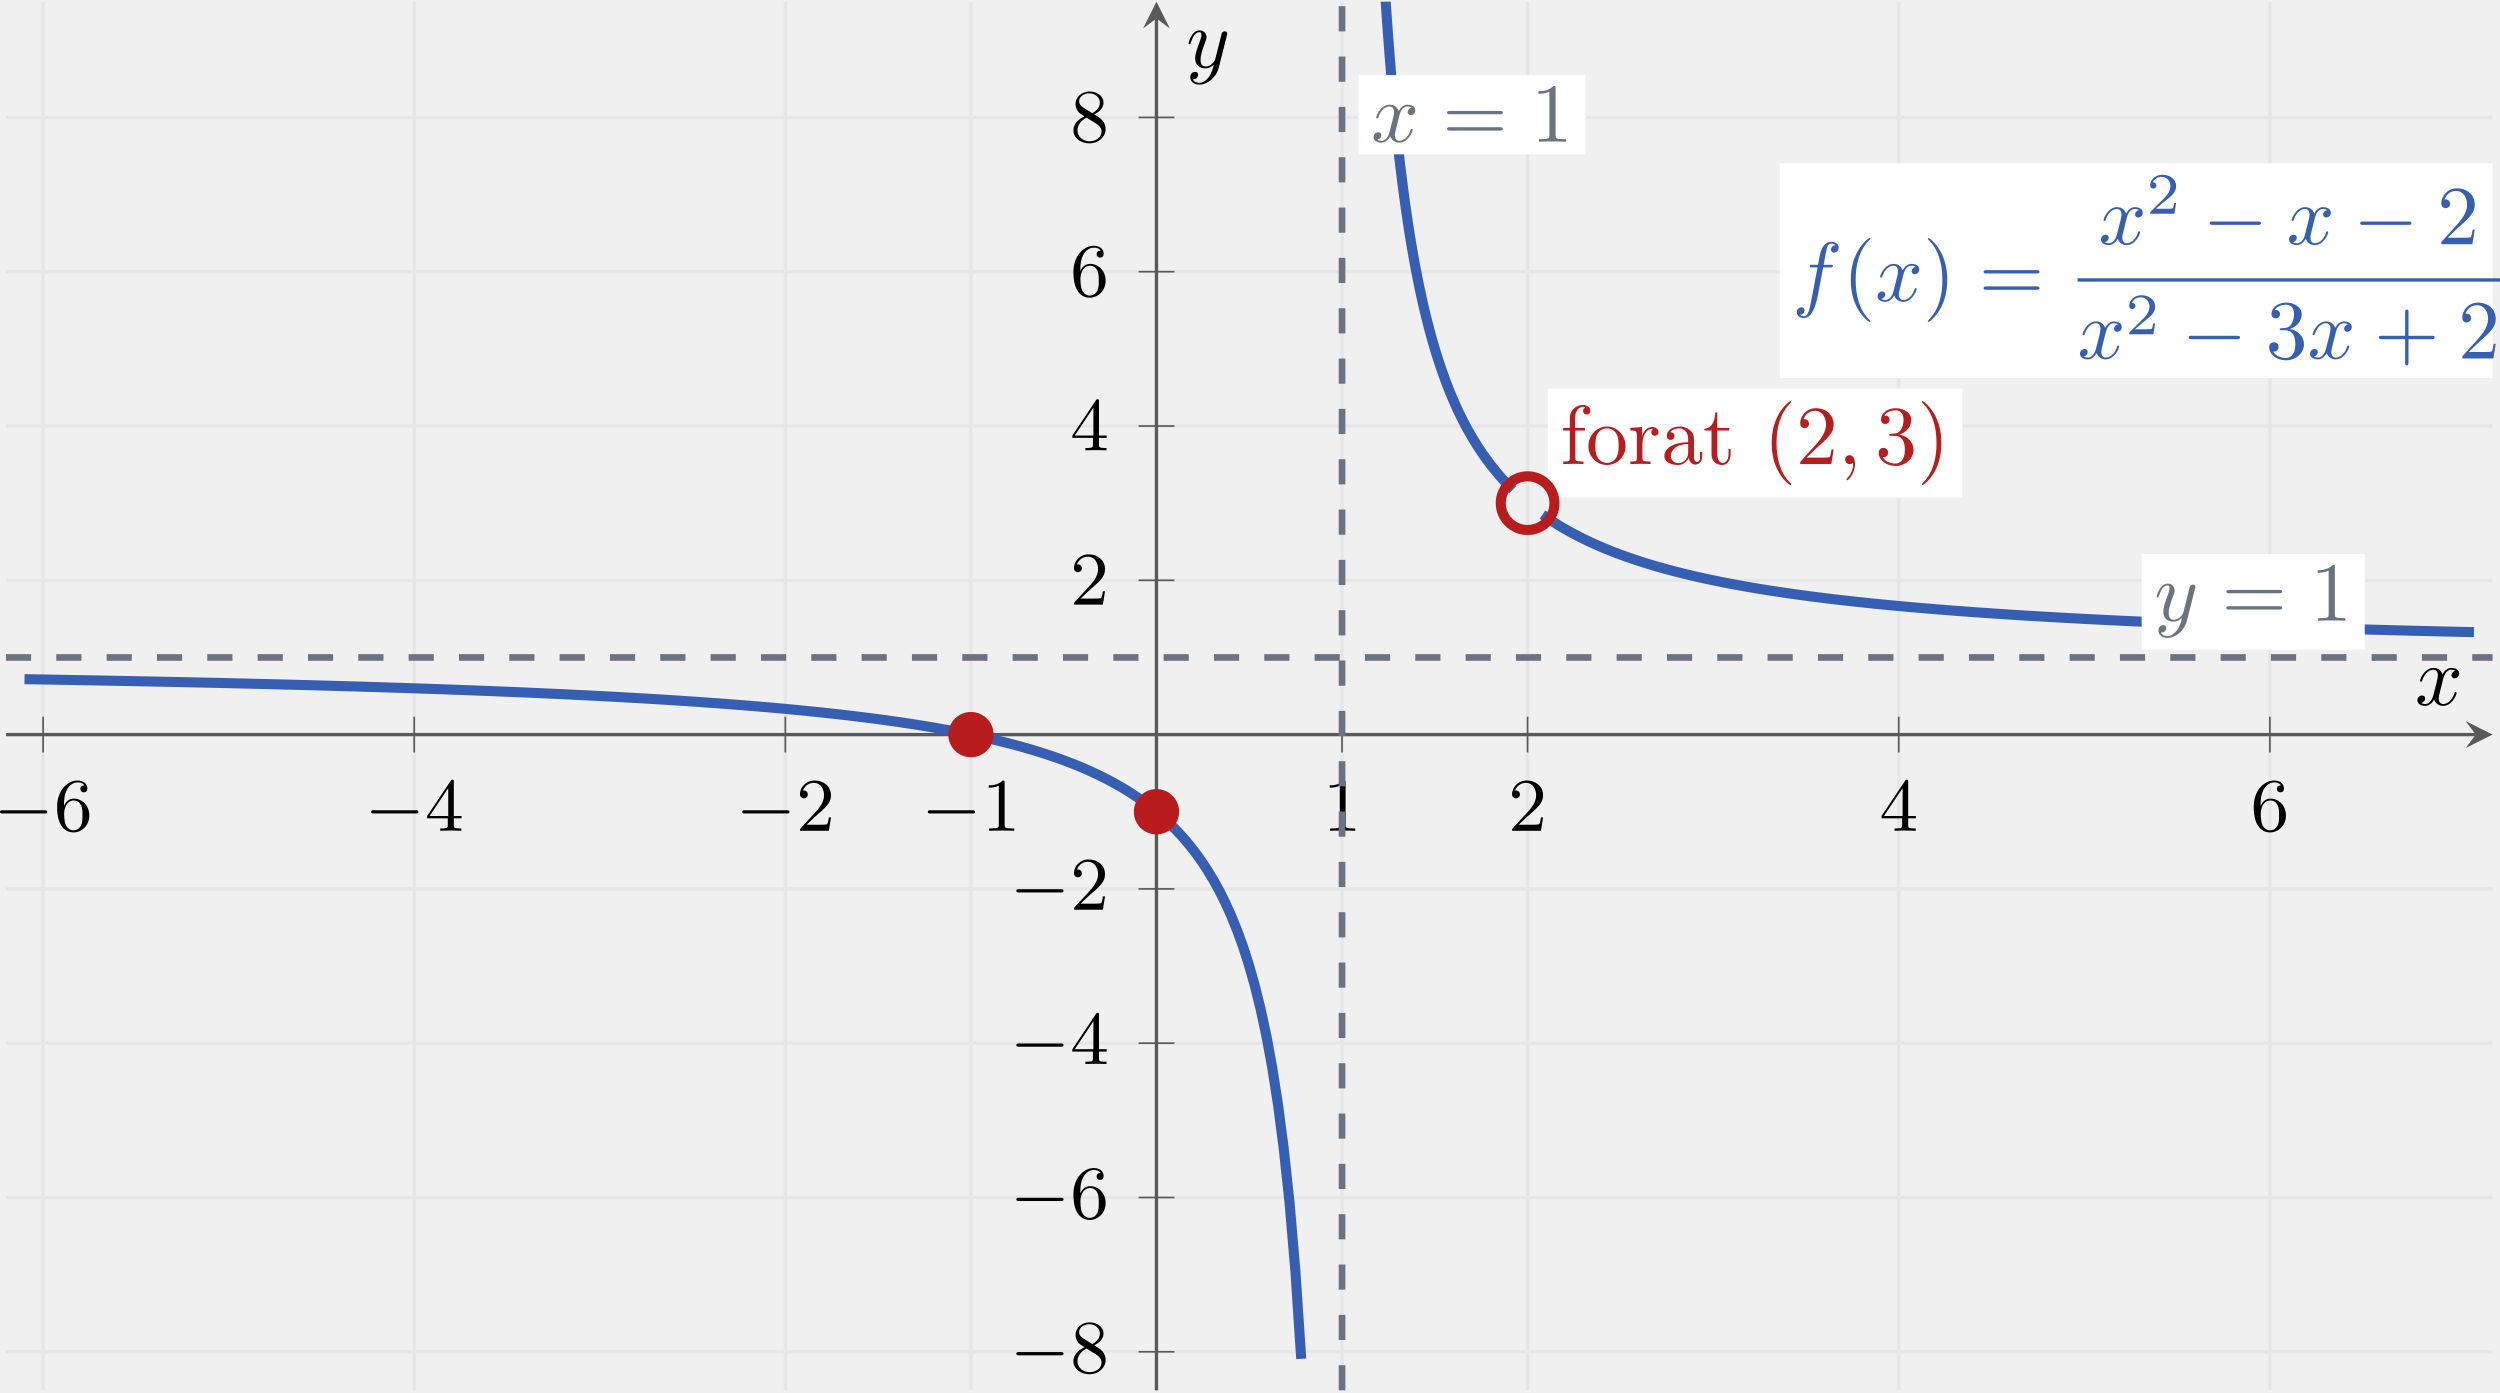
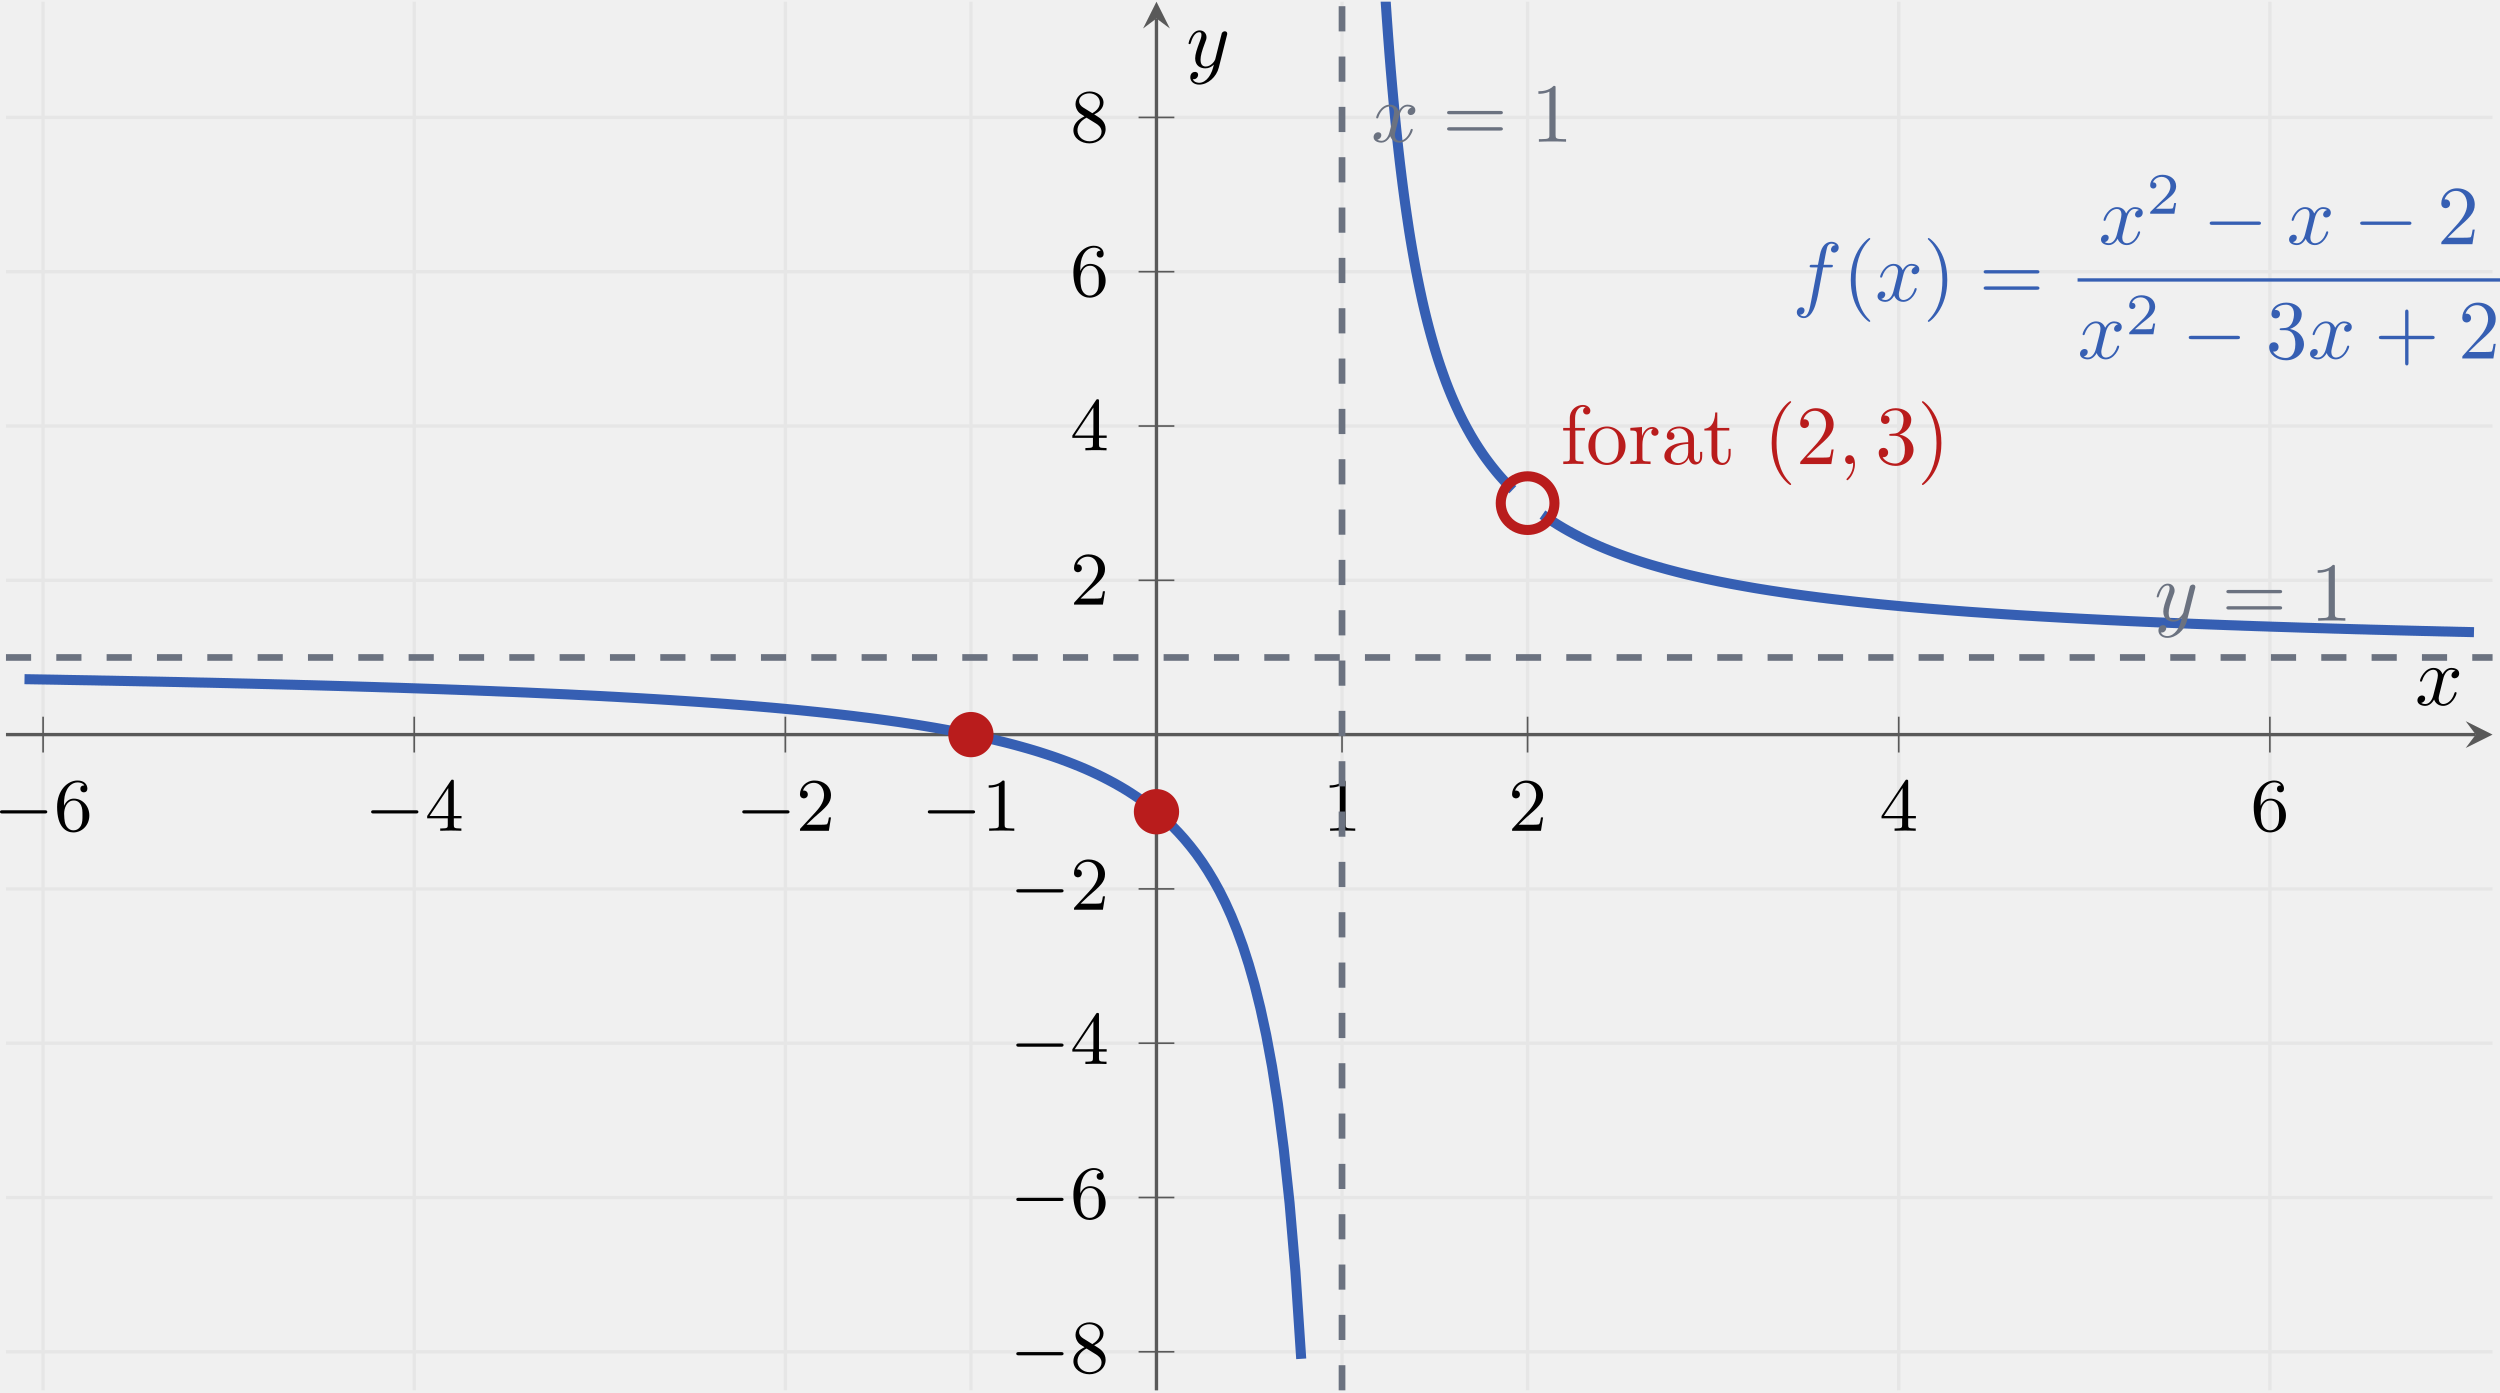
<svg xmlns="http://www.w3.org/2000/svg" xmlns:xlink="http://www.w3.org/1999/xlink" version="1.1" width="296.924pt" height="165.332pt" viewBox="-62.927 -67.02 296.924 165.332">
  <defs>
    <clipPath id="clip1">
      <path d="M-62.219 98.113H233.114V-66.821H-62.219Z" />
    </clipPath>
    <path id="g0-0" d="M6.052-2.053C6.214-2.053 6.384-2.053 6.384-2.251C6.384-2.439 6.205-2.439 6.052-2.439H1.103C.95-2.439 .771-2.439 .771-2.251C.771-2.053 .941-2.053 1.103-2.053H6.052Z" />
    <path id="g1-49" d="M2.726-5.73C2.726-5.954 2.717-5.972 2.493-5.972C1.937-5.398 1.112-5.398 .834-5.398V-5.12C1.004-5.12 1.551-5.12 2.035-5.353V-.717C2.035-.386 2.008-.278 1.175-.278H.888V0C1.21-.027 2.008-.027 2.376-.027S3.551-.027 3.873 0V-.278H3.587C2.753-.278 2.726-.386 2.726-.717V-5.73Z" />
    <path id="g1-50" d="M4.142-1.587H3.891C3.873-1.47 3.802-.941 3.685-.798C3.631-.717 3.013-.717 2.833-.717H1.237L2.125-1.56C3.596-2.833 4.142-3.309 4.142-4.223C4.142-5.254 3.291-5.972 2.188-5.972C1.157-5.972 .457-5.156 .457-4.34C.457-3.891 .843-3.847 .924-3.847C1.121-3.847 1.39-3.99 1.39-4.313C1.39-4.582 1.201-4.779 .924-4.779C.879-4.779 .852-4.779 .816-4.77C1.031-5.407 1.605-5.694 2.089-5.694C3.004-5.694 3.318-4.842 3.318-4.223C3.318-3.309 2.627-2.564 2.197-2.098L.556-.323C.457-.224 .457-.206 .457 0H3.891L4.142-1.587Z" />
    <path id="g1-52" d="M.26-1.757V-1.479H2.708V-.708C2.708-.377 2.681-.278 2.008-.278H1.811V0C2.376-.027 3.004-.027 3.067-.027C3.111-.027 3.757-.027 4.322 0V-.278H4.125C3.452-.278 3.425-.377 3.425-.708V-1.479H4.34V-1.757H3.425V-5.828C3.425-6.007 3.425-6.07 3.255-6.07C3.147-6.07 3.138-6.061 3.058-5.936L.26-1.757ZM.547-1.757L2.762-5.075V-1.757H.547Z" />
    <path id="g1-54" d="M1.201-2.968C1.201-3.882 1.3-4.394 1.542-4.86C1.722-5.227 2.161-5.747 2.824-5.747C3.004-5.747 3.416-5.712 3.622-5.389C3.291-5.389 3.147-5.218 3.147-4.976C3.147-4.743 3.309-4.564 3.56-4.564S3.981-4.725 3.981-4.994C3.981-5.496 3.622-5.972 2.806-5.972C1.65-5.972 .386-4.833 .386-2.833C.386-.403 1.479 .197 2.322 .197C3.318 .197 4.214-.637 4.214-1.82C4.214-2.959 3.389-3.82 2.376-3.82C1.838-3.82 1.453-3.506 1.201-2.968ZM2.313-.054C1.802-.054 1.506-.475 1.399-.735C1.228-1.139 1.219-1.883 1.219-2.026C1.219-2.627 1.497-3.596 2.358-3.596C2.502-3.596 2.941-3.596 3.228-3.04C3.398-2.699 3.398-2.26 3.398-1.829S3.398-.959 3.228-.628C2.95-.117 2.555-.054 2.313-.054Z" />
    <path id="g1-56" d="M1.542-4.071C1.273-4.241 1.067-4.483 1.067-4.815C1.067-5.398 1.695-5.747 2.286-5.747C2.977-5.747 3.533-5.263 3.533-4.636S2.995-3.596 2.636-3.389L1.542-4.071ZM2.86-3.246C3.309-3.461 3.963-3.909 3.963-4.636C3.963-5.478 3.12-5.972 2.313-5.972C1.372-5.972 .637-5.299 .637-4.474C.637-4.133 .762-3.811 .977-3.551C1.13-3.38 1.184-3.344 1.704-3.013C.915-2.636 .386-2.089 .386-1.354C.386-.403 1.327 .197 2.295 .197C3.335 .197 4.214-.538 4.214-1.506C4.214-2.376 3.551-2.806 3.327-2.95C3.228-3.022 2.968-3.183 2.86-3.246ZM1.946-2.86L3.075-2.161C3.282-2.026 3.73-1.739 3.73-1.193C3.73-.484 3.013-.054 2.304-.054C1.524-.054 .87-.61 .87-1.354C.87-2 1.318-2.537 1.946-2.86Z" />
    <path id="g2-0" d="M6.565-2.291C6.735-2.291 6.914-2.291 6.914-2.491S6.735-2.69 6.565-2.69H1.176C1.006-2.69 .827-2.69 .827-2.491S1.006-2.291 1.176-2.291H6.565Z" />
    <path id="g3-59" d="M2.022-.01C2.022-.667 1.773-1.056 1.385-1.056C1.056-1.056 .857-.807 .857-.528C.857-.259 1.056 0 1.385 0C1.504 0 1.634-.04 1.733-.13C1.763-.149 1.773-.159 1.783-.159S1.803-.149 1.803-.01C1.803 .727 1.455 1.325 1.126 1.654C1.016 1.763 1.016 1.783 1.016 1.813C1.016 1.883 1.066 1.923 1.116 1.923C1.225 1.923 2.022 1.156 2.022-.01Z" />
    <path id="g3-102" d="M3.656-3.985H4.513C4.712-3.985 4.812-3.985 4.812-4.184C4.812-4.294 4.712-4.294 4.543-4.294H3.716L3.925-5.43C3.965-5.639 4.105-6.346 4.164-6.466C4.254-6.655 4.423-6.804 4.633-6.804C4.672-6.804 4.932-6.804 5.121-6.625C4.682-6.585 4.583-6.237 4.583-6.087C4.583-5.858 4.762-5.738 4.951-5.738C5.21-5.738 5.499-5.958 5.499-6.336C5.499-6.795 5.041-7.024 4.633-7.024C4.294-7.024 3.666-6.844 3.367-5.858C3.308-5.649 3.278-5.549 3.039-4.294H2.351C2.162-4.294 2.052-4.294 2.052-4.105C2.052-3.985 2.142-3.985 2.331-3.985H2.989L2.242-.05C2.062 .917 1.893 1.823 1.375 1.823C1.335 1.823 1.086 1.823 .897 1.644C1.355 1.614 1.445 1.255 1.445 1.106C1.445 .877 1.265 .757 1.076 .757C.817 .757 .528 .976 .528 1.355C.528 1.803 .966 2.042 1.375 2.042C1.923 2.042 2.321 1.455 2.501 1.076C2.819 .448 3.049-.757 3.059-.827L3.656-3.985Z" />
    <path id="g3-120" d="M3.328-3.009C3.387-3.268 3.616-4.184 4.314-4.184C4.364-4.184 4.603-4.184 4.812-4.055C4.533-4.005 4.334-3.756 4.334-3.517C4.334-3.357 4.443-3.168 4.712-3.168C4.932-3.168 5.25-3.347 5.25-3.746C5.25-4.264 4.663-4.403 4.324-4.403C3.746-4.403 3.397-3.875 3.278-3.646C3.029-4.304 2.491-4.403 2.202-4.403C1.166-4.403 .598-3.118 .598-2.869C.598-2.77 .697-2.77 .717-2.77C.797-2.77 .827-2.79 .847-2.879C1.186-3.935 1.843-4.184 2.182-4.184C2.371-4.184 2.72-4.095 2.72-3.517C2.72-3.208 2.55-2.54 2.182-1.146C2.022-.528 1.674-.11 1.235-.11C1.176-.11 .946-.11 .737-.239C.986-.289 1.205-.498 1.205-.777C1.205-1.046 .986-1.126 .837-1.126C.538-1.126 .289-.867 .289-.548C.289-.09 .787 .11 1.225 .11C1.883 .11 2.242-.588 2.271-.648C2.391-.279 2.75 .11 3.347 .11C4.374 .11 4.941-1.176 4.941-1.425C4.941-1.524 4.852-1.524 4.822-1.524C4.732-1.524 4.712-1.484 4.692-1.415C4.364-.349 3.686-.11 3.367-.11C2.979-.11 2.819-.428 2.819-.767C2.819-.986 2.879-1.205 2.989-1.644L3.328-3.009Z" />
    <path id="g3-121" d="M4.842-3.796C4.882-3.935 4.882-3.955 4.882-4.025C4.882-4.204 4.742-4.294 4.593-4.294C4.493-4.294 4.334-4.234 4.244-4.085C4.224-4.035 4.144-3.726 4.105-3.547C4.035-3.288 3.965-3.019 3.905-2.75L3.457-.956C3.417-.807 2.989-.11 2.331-.11C1.823-.11 1.714-.548 1.714-.917C1.714-1.375 1.883-1.993 2.222-2.869C2.381-3.278 2.421-3.387 2.421-3.587C2.421-4.035 2.102-4.403 1.604-4.403C.658-4.403 .289-2.959 .289-2.869C.289-2.77 .389-2.77 .408-2.77C.508-2.77 .518-2.79 .568-2.949C.837-3.885 1.235-4.184 1.574-4.184C1.654-4.184 1.823-4.184 1.823-3.866C1.823-3.616 1.724-3.357 1.654-3.168C1.255-2.112 1.076-1.544 1.076-1.076C1.076-.189 1.704 .11 2.291 .11C2.68 .11 3.019-.06 3.298-.339C3.168 .179 3.049 .667 2.65 1.196C2.391 1.534 2.012 1.823 1.554 1.823C1.415 1.823 .966 1.793 .797 1.405C.956 1.405 1.086 1.405 1.225 1.285C1.325 1.196 1.425 1.066 1.425 .877C1.425 .568 1.156 .528 1.056 .528C.827 .528 .498 .687 .498 1.176C.498 1.674 .936 2.042 1.554 2.042C2.58 2.042 3.606 1.136 3.885 .01L4.842-3.796Z" />
    <path id="g4-40" d="M3.298 2.391C3.298 2.361 3.298 2.341 3.128 2.172C1.883 .917 1.564-.966 1.564-2.491C1.564-4.224 1.943-5.958 3.168-7.203C3.298-7.323 3.298-7.342 3.298-7.372C3.298-7.442 3.258-7.472 3.198-7.472C3.098-7.472 2.202-6.795 1.614-5.529C1.106-4.433 .986-3.328 .986-2.491C.986-1.714 1.096-.508 1.644 .618C2.242 1.843 3.098 2.491 3.198 2.491C3.258 2.491 3.298 2.461 3.298 2.391Z" />
    <path id="g4-41" d="M2.879-2.491C2.879-3.268 2.77-4.473 2.222-5.599C1.624-6.824 .767-7.472 .667-7.472C.608-7.472 .568-7.432 .568-7.372C.568-7.342 .568-7.323 .757-7.143C1.733-6.157 2.301-4.573 2.301-2.491C2.301-.787 1.933 .966 .697 2.222C.568 2.341 .568 2.361 .568 2.391C.568 2.451 .608 2.491 .667 2.491C.767 2.491 1.664 1.813 2.252 .548C2.76-.548 2.879-1.654 2.879-2.491Z" />
    <path id="g4-43" d="M4.075-2.291H6.854C6.994-2.291 7.183-2.291 7.183-2.491S6.994-2.69 6.854-2.69H4.075V-5.479C4.075-5.619 4.075-5.808 3.875-5.808S3.676-5.619 3.676-5.479V-2.69H.887C.747-2.69 .558-2.69 .558-2.491S.747-2.291 .887-2.291H3.676V.498C3.676 .638 3.676 .827 3.875 .827S4.075 .638 4.075 .498V-2.291Z" />
    <path id="g4-49" d="M2.929-6.376C2.929-6.615 2.929-6.635 2.7-6.635C2.082-5.998 1.205-5.998 .887-5.998V-5.689C1.086-5.689 1.674-5.689 2.192-5.948V-.787C2.192-.428 2.162-.309 1.265-.309H.946V0C1.295-.03 2.162-.03 2.56-.03S3.826-.03 4.174 0V-.309H3.856C2.959-.309 2.929-.418 2.929-.787V-6.376Z" />
    <path id="g4-50" d="M1.265-.767L2.321-1.793C3.875-3.168 4.473-3.706 4.473-4.702C4.473-5.838 3.577-6.635 2.361-6.635C1.235-6.635 .498-5.719 .498-4.832C.498-4.274 .996-4.274 1.026-4.274C1.196-4.274 1.544-4.394 1.544-4.802C1.544-5.061 1.365-5.32 1.016-5.32C.936-5.32 .917-5.32 .887-5.31C1.116-5.958 1.654-6.326 2.232-6.326C3.138-6.326 3.567-5.519 3.567-4.702C3.567-3.905 3.068-3.118 2.521-2.501L.608-.369C.498-.259 .498-.239 .498 0H4.194L4.473-1.733H4.224C4.174-1.435 4.105-.996 4.005-.847C3.935-.767 3.278-.767 3.059-.767H1.265Z" />
    <path id="g4-51" d="M2.889-3.507C3.706-3.776 4.284-4.473 4.284-5.26C4.284-6.077 3.407-6.635 2.451-6.635C1.445-6.635 .687-6.037 .687-5.28C.687-4.951 .907-4.762 1.196-4.762C1.504-4.762 1.704-4.981 1.704-5.27C1.704-5.768 1.235-5.768 1.086-5.768C1.395-6.257 2.052-6.386 2.411-6.386C2.819-6.386 3.367-6.167 3.367-5.27C3.367-5.151 3.347-4.573 3.088-4.134C2.79-3.656 2.451-3.626 2.202-3.616C2.122-3.606 1.883-3.587 1.813-3.587C1.733-3.577 1.664-3.567 1.664-3.467C1.664-3.357 1.733-3.357 1.903-3.357H2.341C3.158-3.357 3.527-2.68 3.527-1.704C3.527-.349 2.839-.06 2.401-.06C1.973-.06 1.225-.229 .877-.817C1.225-.767 1.534-.986 1.534-1.365C1.534-1.724 1.265-1.923 .976-1.923C.737-1.923 .418-1.783 .418-1.345C.418-.438 1.345 .219 2.431 .219C3.646 .219 4.553-.687 4.553-1.704C4.553-2.521 3.925-3.298 2.889-3.507Z" />
    <path id="g4-61" d="M6.844-3.258C6.994-3.258 7.183-3.258 7.183-3.457S6.994-3.656 6.854-3.656H.887C.747-3.656 .558-3.656 .558-3.457S.747-3.258 .897-3.258H6.844ZM6.854-1.325C6.994-1.325 7.183-1.325 7.183-1.524S6.994-1.724 6.844-1.724H.897C.747-1.724 .558-1.724 .558-1.524S.747-1.325 .887-1.325H6.854Z" />
    <path id="g4-97" d="M3.318-.757C3.357-.359 3.626 .06 4.095 .06C4.304 .06 4.912-.08 4.912-.887V-1.445H4.663V-.887C4.663-.309 4.413-.249 4.304-.249C3.975-.249 3.935-.697 3.935-.747V-2.74C3.935-3.158 3.935-3.547 3.577-3.915C3.188-4.304 2.69-4.463 2.212-4.463C1.395-4.463 .707-3.995 .707-3.337C.707-3.039 .907-2.869 1.166-2.869C1.445-2.869 1.624-3.068 1.624-3.328C1.624-3.447 1.574-3.776 1.116-3.786C1.385-4.134 1.873-4.244 2.192-4.244C2.68-4.244 3.248-3.856 3.248-2.969V-2.6C2.74-2.57 2.042-2.54 1.415-2.242C.667-1.903 .418-1.385 .418-.946C.418-.139 1.385 .11 2.012 .11C2.67 .11 3.128-.289 3.318-.757ZM3.248-2.391V-1.395C3.248-.448 2.531-.11 2.082-.11C1.594-.11 1.186-.458 1.186-.956C1.186-1.504 1.604-2.331 3.248-2.391Z" />
    <path id="g4-102" d="M1.743-4.294V-5.45C1.743-6.326 2.222-6.804 2.66-6.804C2.69-6.804 2.839-6.804 2.989-6.735C2.869-6.695 2.69-6.565 2.69-6.316C2.69-6.087 2.849-5.888 3.118-5.888C3.407-5.888 3.557-6.087 3.557-6.326C3.557-6.695 3.188-7.024 2.66-7.024C1.963-7.024 1.116-6.496 1.116-5.44V-4.294H.329V-3.985H1.116V-.757C1.116-.309 1.006-.309 .339-.309V0C.727-.01 1.196-.03 1.474-.03C1.873-.03 2.341-.03 2.74 0V-.309H2.531C1.793-.309 1.773-.418 1.773-.777V-3.985H2.909V-4.294H1.743Z" />
    <path id="g4-111" d="M4.692-2.132C4.692-3.407 3.696-4.463 2.491-4.463C1.245-4.463 .279-3.377 .279-2.132C.279-.847 1.315 .11 2.481 .11C3.686 .11 4.692-.867 4.692-2.132ZM2.491-.139C2.062-.139 1.624-.349 1.355-.807C1.106-1.245 1.106-1.853 1.106-2.212C1.106-2.6 1.106-3.138 1.345-3.577C1.614-4.035 2.082-4.244 2.481-4.244C2.919-4.244 3.347-4.025 3.606-3.597S3.866-2.59 3.866-2.212C3.866-1.853 3.866-1.315 3.646-.877C3.427-.428 2.989-.139 2.491-.139Z" />
    <path id="g4-114" d="M1.664-3.308V-4.403L.279-4.294V-3.985C.976-3.985 1.056-3.915 1.056-3.427V-.757C1.056-.309 .946-.309 .279-.309V0C.667-.01 1.136-.03 1.415-.03C1.813-.03 2.281-.03 2.68 0V-.309H2.471C1.733-.309 1.714-.418 1.714-.777V-2.311C1.714-3.298 2.132-4.184 2.889-4.184C2.959-4.184 2.979-4.184 2.999-4.174C2.969-4.164 2.77-4.045 2.77-3.786C2.77-3.507 2.979-3.357 3.198-3.357C3.377-3.357 3.626-3.477 3.626-3.796S3.318-4.403 2.889-4.403C2.162-4.403 1.803-3.736 1.664-3.308Z" />
    <path id="g4-116" d="M1.724-3.985H3.148V-4.294H1.724V-6.127H1.474C1.465-5.31 1.166-4.244 .189-4.204V-3.985H1.036V-1.235C1.036-.01 1.963 .11 2.321 .11C3.029 .11 3.308-.598 3.308-1.235V-1.803H3.059V-1.255C3.059-.518 2.76-.139 2.391-.139C1.724-.139 1.724-1.046 1.724-1.215V-3.985Z" />
    <path id="g5-50" d="M3.522-1.269H3.285C3.264-1.116 3.194-.704 3.103-.635C3.048-.593 2.511-.593 2.413-.593H1.13C1.862-1.241 2.106-1.437 2.525-1.764C3.041-2.176 3.522-2.608 3.522-3.271C3.522-4.115 2.783-4.631 1.89-4.631C1.025-4.631 .439-4.024 .439-3.382C.439-3.027 .739-2.992 .809-2.992C.976-2.992 1.179-3.11 1.179-3.361C1.179-3.487 1.13-3.731 .767-3.731C.983-4.226 1.458-4.38 1.785-4.38C2.483-4.38 2.845-3.836 2.845-3.271C2.845-2.664 2.413-2.183 2.19-1.932L.509-.272C.439-.209 .439-.195 .439 0H3.313L3.522-1.269Z" />
  </defs>
  <g id="page1">
    <path d="M-57.809 98.114V-66.82M-13.73 98.114V-66.82M30.348 98.114V-66.82M52.387 98.114V-66.82M96.465 98.114V-66.82M118.504 98.114V-66.82M162.586 98.114V-66.82M206.665 98.114V-66.82" stroke="#e6e6e6" fill="none" stroke-width=".399" stroke-miterlimit="10" />
    <path d="M-62.219 93.531H233.114M-62.219 75.207H233.114M-62.219 56.879H233.114M-62.219 38.555H233.114M-62.219 1.902H233.114M-62.219-16.422H233.114M-62.219-34.75H233.114M-62.219-53.075H233.114" stroke="#e6e6e6" fill="none" stroke-width=".399" stroke-miterlimit="10" />
    <path d="M-57.809 22.355V18.102M-13.73 22.355V18.102M30.348 22.355V18.102M52.387 22.355V18.102M96.465 22.355V18.102M118.504 22.355V18.102M162.586 22.355V18.102M206.665 22.355V18.102" stroke="#595959" fill="none" stroke-width=".199" stroke-miterlimit="10" />
    <path d="M72.301 93.531H76.551M72.301 75.207H76.551M72.301 56.879H76.551M72.301 38.555H76.551M72.301 1.902H76.551M72.301-16.422H76.551M72.301-34.75H76.551M72.301-53.075H76.551" stroke="#595959" fill="none" stroke-width=".199" stroke-miterlimit="10" />
    <path d="M-62.219 20.227H231.118" stroke="#595959" fill="none" stroke-width=".399" stroke-miterlimit="10" />
    <path d="M233.113 20.227L229.922 18.633L231.117 20.227L229.922 21.82" fill="#595959" />
    <path d="M74.426 98.113V-64.828" stroke="#595959" fill="none" stroke-width=".399" stroke-miterlimit="10" />
    <path d="M74.426-66.82L72.832-63.633L74.426-64.828L76.02-63.633" fill="#595959" />
    <g transform="matrix(1 0 0 1 -6.2799 -64.4172)">
      <use x="-57.418" y="96.069" xlink:href="#g0-0" />
      <use x="-50.251" y="96.069" xlink:href="#g1-54" />
    </g>
    <g transform="matrix(1 0 0 1 37.7992 -64.4172)">
      <use x="-57.418" y="96.069" xlink:href="#g0-0" />
      <use x="-50.251" y="96.069" xlink:href="#g1-52" />
    </g>
    <g transform="matrix(1 0 0 1 81.8782 -64.4172)">
      <use x="-57.418" y="96.069" xlink:href="#g0-0" />
      <use x="-50.251" y="96.069" xlink:href="#g1-50" />
    </g>
    <g transform="matrix(1 0 0 1 103.9178 -64.4172)">
      <use x="-57.418" y="96.069" xlink:href="#g0-0" />
      <use x="-50.251" y="96.069" xlink:href="#g1-49" />
    </g>
    <g transform="matrix(1 0 0 1 151.5806 -64.4172)">
      <use x="-57.418" y="96.069" xlink:href="#g1-49" />
    </g>
    <g transform="matrix(1 0 0 1 173.6202 -64.4172)">
      <use x="-57.418" y="96.069" xlink:href="#g1-50" />
    </g>
    <g transform="matrix(1 0 0 1 217.6992 -64.4172)">
      <use x="-57.418" y="96.069" xlink:href="#g1-52" />
    </g>
    <g transform="matrix(1 0 0 1 261.7782 -64.4172)">
      <use x="-57.418" y="96.069" xlink:href="#g1-54" />
    </g>
    <g transform="matrix(1 0 0 1 114.424 -.064)">
      <use x="-57.418" y="96.069" xlink:href="#g0-0" />
      <use x="-50.251" y="96.069" xlink:href="#g1-56" />
    </g>
    <g transform="matrix(1 0 0 1 114.424 -18.3898)">
      <use x="-57.418" y="96.069" xlink:href="#g0-0" />
      <use x="-50.251" y="96.069" xlink:href="#g1-54" />
    </g>
    <g transform="matrix(1 0 0 1 114.424 -36.7155)">
      <use x="-57.418" y="96.069" xlink:href="#g0-0" />
      <use x="-50.251" y="96.069" xlink:href="#g1-52" />
    </g>
    <g transform="matrix(1 0 0 1 114.424 -55.0413)">
      <use x="-57.418" y="96.069" xlink:href="#g0-0" />
      <use x="-50.251" y="96.069" xlink:href="#g1-50" />
    </g>
    <g transform="matrix(1 0 0 1 121.5915 -91.27768)">
      <use x="-57.418" y="96.069" xlink:href="#g1-50" />
    </g>
    <g transform="matrix(1 0 0 1 121.5915 -109.6034)">
      <use x="-57.418" y="96.069" xlink:href="#g1-52" />
    </g>
    <g transform="matrix(1 0 0 1 121.5915 -127.9292)">
      <use x="-57.418" y="96.069" xlink:href="#g1-54" />
    </g>
    <g transform="matrix(1 0 0 1 121.5915 -146.2549)">
      <use x="-57.418" y="96.069" xlink:href="#g1-56" />
    </g>
    <path d="M-62.219 11.066H233.114" stroke="#6b7280" fill="none" stroke-width=".797" stroke-miterlimit="10" stroke-dasharray="2.989 2.989" clip-path="url(#clip1)" />
    <path d="M96.465 98.113V-66.821" stroke="#6b7280" fill="none" stroke-width=".797" stroke-miterlimit="10" stroke-dasharray="2.989 2.989" clip-path="url(#clip1)" />
    <path d="M-60.016 13.645L-59.32 13.656L-58.629 13.668L-57.937 13.68L-57.246 13.691L-56.551 13.703L-55.859 13.715L-55.168 13.73L-54.477 13.742L-53.781 13.754L-53.09 13.766L-52.398 13.777L-51.707 13.789L-51.012 13.805L-50.32 13.816L-49.629 13.828L-48.938 13.844L-48.242 13.855L-47.551 13.871L-46.859 13.883L-46.168 13.899L-45.473 13.91L-44.781 13.926L-44.09 13.938L-43.398 13.953L-42.703 13.969L-42.012 13.98L-41.32 13.996L-40.629 14.012L-39.934 14.027L-39.242 14.043L-38.551 14.055L-37.859 14.07L-37.164 14.086L-36.473 14.102L-35.781 14.117L-35.09 14.137L-34.395 14.152L-33.703 14.168L-33.012 14.184L-32.32 14.203L-31.625 14.219L-30.934 14.234L-30.242 14.254L-29.551 14.27L-28.855 14.289L-28.164 14.305L-27.473 14.324L-26.781 14.344L-26.086 14.359L-25.395 14.379L-24.703 14.399L-24.012 14.418L-23.316 14.438L-22.625 14.457L-21.934 14.477L-21.242 14.496L-20.547 14.516L-19.855 14.539L-19.164 14.559L-18.473 14.578L-17.777 14.602L-17.086 14.621L-16.395 14.645L-15.703 14.664L-15.008 14.688L-14.316 14.711L-13.625 14.734L-12.934 14.758L-12.238 14.781L-11.547 14.805L-10.855 14.828L-10.164 14.852L-9.469 14.879L-8.777 14.902L-8.086 14.93L-7.394 14.953L-6.699 14.98L-6.008 15.008L-5.316 15.035L-4.625 15.059L-3.93 15.09L-3.238 15.117L-2.547 15.145L-1.855 15.172L-1.16 15.203L-.469 15.23L.223 15.262L.914 15.293L1.609 15.324L2.301 15.355L2.992 15.387L3.684 15.418L4.379 15.449L5.07 15.484L5.762 15.52L6.453 15.551L7.149 15.586L7.84 15.621L8.531 15.656L9.223 15.695L9.918 15.73L10.609 15.77L11.301 15.809L11.992 15.848L12.688 15.887L13.379 15.926L14.07 15.969L14.762 16.008L15.457 16.051L16.148 16.094L16.84 16.137L17.531 16.184L18.227 16.227L18.918 16.273L19.609 16.32L20.301 16.367L20.996 16.418L21.688 16.465L22.379 16.516L23.07 16.567L23.766 16.621L24.457 16.676L25.148 16.727L25.84 16.785L26.535 16.84L27.227 16.898L27.918 16.957L28.609 17.016L29.305 17.078L29.996 17.141L30.688 17.207L31.379 17.27L32.074 17.336L32.766 17.406L33.457 17.477L34.148 17.547L34.844 17.621L35.535 17.695L36.227 17.77L36.918 17.848L37.613 17.926L38.305 18.008L38.997 18.094L39.688 18.18L40.383 18.266L41.075 18.355L41.766 18.449L42.457 18.543L43.153 18.641L43.844 18.738L44.536 18.844L45.227 18.949L45.922 19.055L46.614 19.168L47.305 19.281L47.997 19.398L48.692 19.52L49.383 19.645L50.075 19.77L50.766 19.902L51.461 20.039L52.153 20.18L52.844 20.324L53.536 20.473L54.231 20.629L54.922 20.785L55.614 20.953L56.305 21.121L57 21.297L57.692 21.48L58.383 21.672L59.075 21.867L59.77 22.07L60.461 22.281L61.153 22.504L61.844 22.73L62.539 22.969L63.231 23.219L63.922 23.477L64.614 23.746L65.309 24.027L66 24.32L66.692 24.629L67.383 24.953L68.079 25.293L68.77 25.648L69.461 26.02L70.153 26.414L70.848 26.828L71.539 27.27L72.231 27.73L72.922 28.219L73.618 28.742L74.309 29.293L75 29.883L75.692 30.508L76.387 31.176L77.079 31.898L77.77 32.668L78.461 33.5L79.157 34.395L79.848 35.367L80.539 36.426L81.231 37.578L81.926 38.84L82.618 40.23L83.309 41.762L84 43.469L84.696 45.375L85.387 47.52L86.079 49.949L86.77 52.727L87.465 55.93L88.157 59.668L88.848 64.082L89.539 69.387L90.235 75.863L90.926 83.961L91.618 94.367" stroke="#365fb3" fill="none" stroke-width="1.196" stroke-miterlimit="10" clip-path="url(#clip1)" />
    <path d="M101.317-72.235L101.473-69.641L101.625-67.203L101.782-64.911L101.938-62.746L102.094-60.7L102.25-58.766L102.407-56.934L102.563-55.196L102.719-53.547L102.875-51.973L103.028-50.477L103.184-49.051L103.34-47.688L103.497-46.387L103.653-45.141L103.809-43.946L103.965-42.805L104.122-41.707L104.278-40.653L104.43-39.641L104.586-38.668L104.743-37.731L104.899-36.832L105.055-35.961L105.211-35.125L105.368-34.313L105.524-33.536L105.68-32.782L105.836-32.051L105.989-31.344L106.145-30.661L106.301-30L106.457-29.36L106.614-28.739L106.77-28.137L106.926-27.555L107.082-26.985L107.239-26.434L107.391-25.903L107.547-25.383L107.704-24.875L107.86-24.383L108.016-23.907L108.172-23.442L108.329-22.989L108.485-22.547L108.641-22.114L108.793-21.696L108.95-21.289L109.106-20.887L109.262-20.5L109.418-20.118L109.575-19.746L109.731-19.387L109.887-19.032L110.043-18.688L110.2-18.352L110.352-18.02L110.508-17.696L110.664-17.383L110.821-17.071L110.977-16.77L111.133-16.477L111.289-16.184L111.446-15.903L111.602-15.625L111.754-15.352L111.911-15.086L112.067-14.825L112.223-14.567L112.379-14.317L112.536-14.071L112.692-13.828L112.848-13.594L113.004-13.36L113.157-13.133L113.313-12.907L113.469-12.688L113.625-12.473L113.782-12.262L113.938-12.055L114.094-11.848L114.25-11.649L114.407-11.45L114.563-11.258L114.715-11.067L114.872-10.879L115.028-10.692L115.184-10.512L115.34-10.336L115.497-10.161L115.653-9.989L115.809-9.817L115.965-9.649L116.118-9.489L116.274-9.325L116.43-9.164L116.586-9.008L116.743-8.856" stroke="#365fb3" fill="none" stroke-width="1.196" stroke-miterlimit="10" clip-path="url(#clip1)" />
    <path d="M120.27-5.903L120.887-5.473L121.504-5.067L122.125-4.676L122.743-4.305L123.36-3.953L123.977-3.618L124.594-3.293L125.215-2.985L125.832-2.688L126.45-2.407L127.067-2.133L127.688-1.871L128.305-1.621L128.922-1.379L129.539-1.148L130.161-.922L130.778-.707L131.395-.5L132.012-.297L132.629-.102L133.25 .086L133.868 .266L134.485 .442L135.102 .613L135.723 .777L136.34 .938L136.957 1.09L137.575 1.242L138.196 1.387L138.813 1.527L139.43 1.664L140.047 1.797L140.664 1.926L141.286 2.055L141.903 2.176L142.52 2.297L143.137 2.41L143.758 2.523L144.375 2.633L144.993 2.742L145.61 2.848L146.231 2.949L146.848 3.047L147.465 3.145L148.082 3.238L148.7 3.332L149.321 3.422L149.938 3.512L150.555 3.598L151.172 3.684L151.793 3.766L152.411 3.844L153.028 3.926L153.645 4L154.266 4.078L154.883 4.152L155.5 4.223L156.118 4.293L156.735 4.363L157.356 4.434L157.973 4.5L158.59 4.562L159.207 4.629L159.829 4.691L160.446 4.754L161.063 4.812L161.68 4.871L162.301 4.93L162.918 4.988L163.536 5.043L164.153 5.098L164.774 5.152L165.391 5.203L166.008 5.258L166.625 5.309L167.243 5.359L167.864 5.406L168.481 5.457L169.098 5.504L169.715 5.551L170.336 5.598L170.954 5.645L171.571 5.688L172.188 5.731L172.809 5.774L173.426 5.816L174.043 5.859L174.661 5.899L175.278 5.941L175.899 5.981L176.516 6.02L177.133 6.059L177.75 6.098L178.372 6.133L178.989 6.172L179.606 6.207L180.223 6.242L180.844 6.277L181.461 6.312L182.079 6.348L182.696 6.383L183.313 6.414L183.934 6.449L184.551 6.481L185.168 6.512L185.786 6.543L186.407 6.574L187.024 6.606L187.641 6.637L188.258 6.664L188.879 6.695L189.497 6.723L190.114 6.754L190.731 6.781L191.348 6.809L191.969 6.836L192.586 6.863L193.204 6.891L193.821 6.918L194.442 6.941L195.059 6.969L195.676 6.992L196.293 7.02L196.915 7.043L197.532 7.07L198.149 7.094L198.766 7.117L199.383 7.141L200.004 7.164L200.622 7.188L201.239 7.211L201.856 7.234L202.477 7.254L203.094 7.277L203.711 7.301L204.329 7.32L204.95 7.344L205.567 7.363L206.184 7.383L206.801 7.406L207.418 7.426L208.04 7.445L208.657 7.465L209.274 7.484L209.891 7.504L210.512 7.524L211.129 7.543L211.747 7.562L212.364 7.582L212.985 7.598L213.602 7.617L214.219 7.637L214.836 7.652L215.454 7.672L216.075 7.688L216.692 7.707L217.309 7.723L217.926 7.738L218.547 7.758L219.165 7.774L219.782 7.789L220.399 7.805L221.02 7.824L221.637 7.84L222.254 7.856L222.872 7.871L223.489 7.887L224.11 7.902L224.727 7.918L225.344 7.93L225.961 7.945L226.582 7.961L227.2 7.977L227.817 7.988L228.434 8.004L229.055 8.02L229.672 8.031L230.29 8.047L230.907 8.062" stroke="#365fb3" fill="none" stroke-width="1.196" stroke-miterlimit="10" clip-path="url(#clip1)" />
-     <path d="M191.438 10.133H217.93V-1.215H191.438Z" fill="#fff" clip-path="url(#clip1)" />
    <g fill="#6b7280" transform="matrix(1 0 0 1 250.3482 -89.36781)">
      <use x="-57.418" y="96.069" xlink:href="#g3-121" />
      <use x="-49.409" y="96.069" xlink:href="#g4-61" />
      <use x="-38.893" y="96.069" xlink:href="#g4-49" />
    </g>
-     <path d="M98.43-48.692H125.375V-58.102H98.43Z" fill="#fff" clip-path="url(#clip1)" />
    <g fill="#6b7280" transform="matrix(1 0 0 1 157.3413 -146.2563)">
      <use x="-57.418" y="96.069" xlink:href="#g3-120" />
      <use x="-48.957" y="96.069" xlink:href="#g4-61" />
      <use x="-38.441" y="96.069" xlink:href="#g4-49" />
    </g>
-     <path d="M120.911-7.918H170.141V-20.871H120.911Z" fill="#fff" clip-path="url(#clip1)" />
    <g fill="#b91c1c" transform="matrix(1 0 0 1 179.8212 -107.9722)">
      <use x="-57.418" y="96.069" xlink:href="#g4-102" />
      <use x="-54.374" y="96.069" xlink:href="#g4-111" />
      <use x="-49.393" y="96.069" xlink:href="#g4-114" />
      <use x="-45.491" y="96.069" xlink:href="#g4-97" />
      <use x="-40.509" y="96.069" xlink:href="#g4-116" />
      <use x="-33.314" y="96.069" xlink:href="#g4-40" />
      <use x="-29.44" y="96.069" xlink:href="#g4-50" />
      <use x="-24.458" y="96.069" xlink:href="#g3-59" />
      <use x="-20.031" y="96.069" xlink:href="#g4-51" />
      <use x="-15.049" y="96.069" xlink:href="#g4-41" />
    </g>
-     <path d="M148.457-22.121H236.688V-47.621H148.457Z" fill="#fff" clip-path="url(#clip1)" />
    <g fill="#365fb3" transform="matrix(1 0 0 1 207.3712 -127.3481)">
      <use x="-57.418" y="96.069" xlink:href="#g3-102" />
      <use x="-51.468" y="96.069" xlink:href="#g4-40" />
      <use x="-47.594" y="96.069" xlink:href="#g3-120" />
      <use x="-41.9" y="96.069" xlink:href="#g4-41" />
      <use x="-35.258" y="96.069" xlink:href="#g4-61" />
      <use x="-21.056" y="89.329" xlink:href="#g3-120" />
      <use x="-15.362" y="85.714" xlink:href="#g5-50" />
      <use x="-8.679" y="89.329" xlink:href="#g2-0" />
      <use x="1.284" y="89.329" xlink:href="#g3-120" />
      <use x="9.192" y="89.329" xlink:href="#g2-0" />
      <use x="19.154" y="89.329" xlink:href="#g4-50" />
    </g>
    <rect x="-23.547" y="93.379" height=".398" width="50.173" transform="matrix(1 0 0 1 207.3712 -127.3481)" fill="#365fb3" />
    <g fill="#365fb3" transform="matrix(1 0 0 1 207.3712 -127.3481)">
      <use x="-23.547" y="102.903" xlink:href="#g3-120" />
      <use x="-17.853" y="100.025" xlink:href="#g5-50" />
      <use x="-11.17" y="102.903" xlink:href="#g2-0" />
      <use x="-1.207" y="102.903" xlink:href="#g4-51" />
      <use x="3.774" y="102.903" xlink:href="#g3-120" />
      <use x="11.682" y="102.903" xlink:href="#g4-43" />
      <use x="21.645" y="102.903" xlink:href="#g4-50" />
    </g>
    <path d="M54.879 20.227C54.879 18.852 53.762 17.738 52.387 17.738S49.899 18.852 49.899 20.227S51.012 22.719 52.387 22.719S54.879 21.602 54.879 20.227Z" fill="#b91c1c" />
    <path d="M54.879 20.227C54.879 18.852 53.762 17.738 52.387 17.738S49.899 18.852 49.899 20.227S51.012 22.719 52.387 22.719S54.879 21.602 54.879 20.227Z" stroke="#b91c1c" fill="none" stroke-width=".399" stroke-miterlimit="10" />
    <path d="M76.918 29.391C76.918 28.016 75.801 26.898 74.426 26.898S71.938 28.016 71.938 29.391S73.051 31.883 74.426 31.883S76.918 30.766 76.918 29.391Z" fill="#b91c1c" />
    <path d="M76.918 29.391C76.918 28.016 75.801 26.898 74.426 26.898S71.938 28.016 71.938 29.391S73.051 31.883 74.426 31.883S76.918 30.766 76.918 29.391Z" stroke="#b91c1c" fill="none" stroke-width=".399" stroke-miterlimit="10" />
    <path d="M121.696-7.262C121.696-9.02 120.266-10.45 118.504-10.45C116.747-10.45 115.317-9.02 115.317-7.262C115.317-5.5 116.747-4.075 118.504-4.075C120.266-4.075 121.696-5.5 121.696-7.262Z" stroke="#b91c1c" fill="none" stroke-width="1.196" stroke-miterlimit="10" />
    <g transform="matrix(1 0 0 1 281.3162 -79.3609)">
      <use x="-57.418" y="96.069" xlink:href="#g3-120" />
    </g>
    <g transform="matrix(1 0 0 1 135.3647 -155.0792)">
      <use x="-57.418" y="96.069" xlink:href="#g3-121" />
    </g>
  </g>
</svg>
